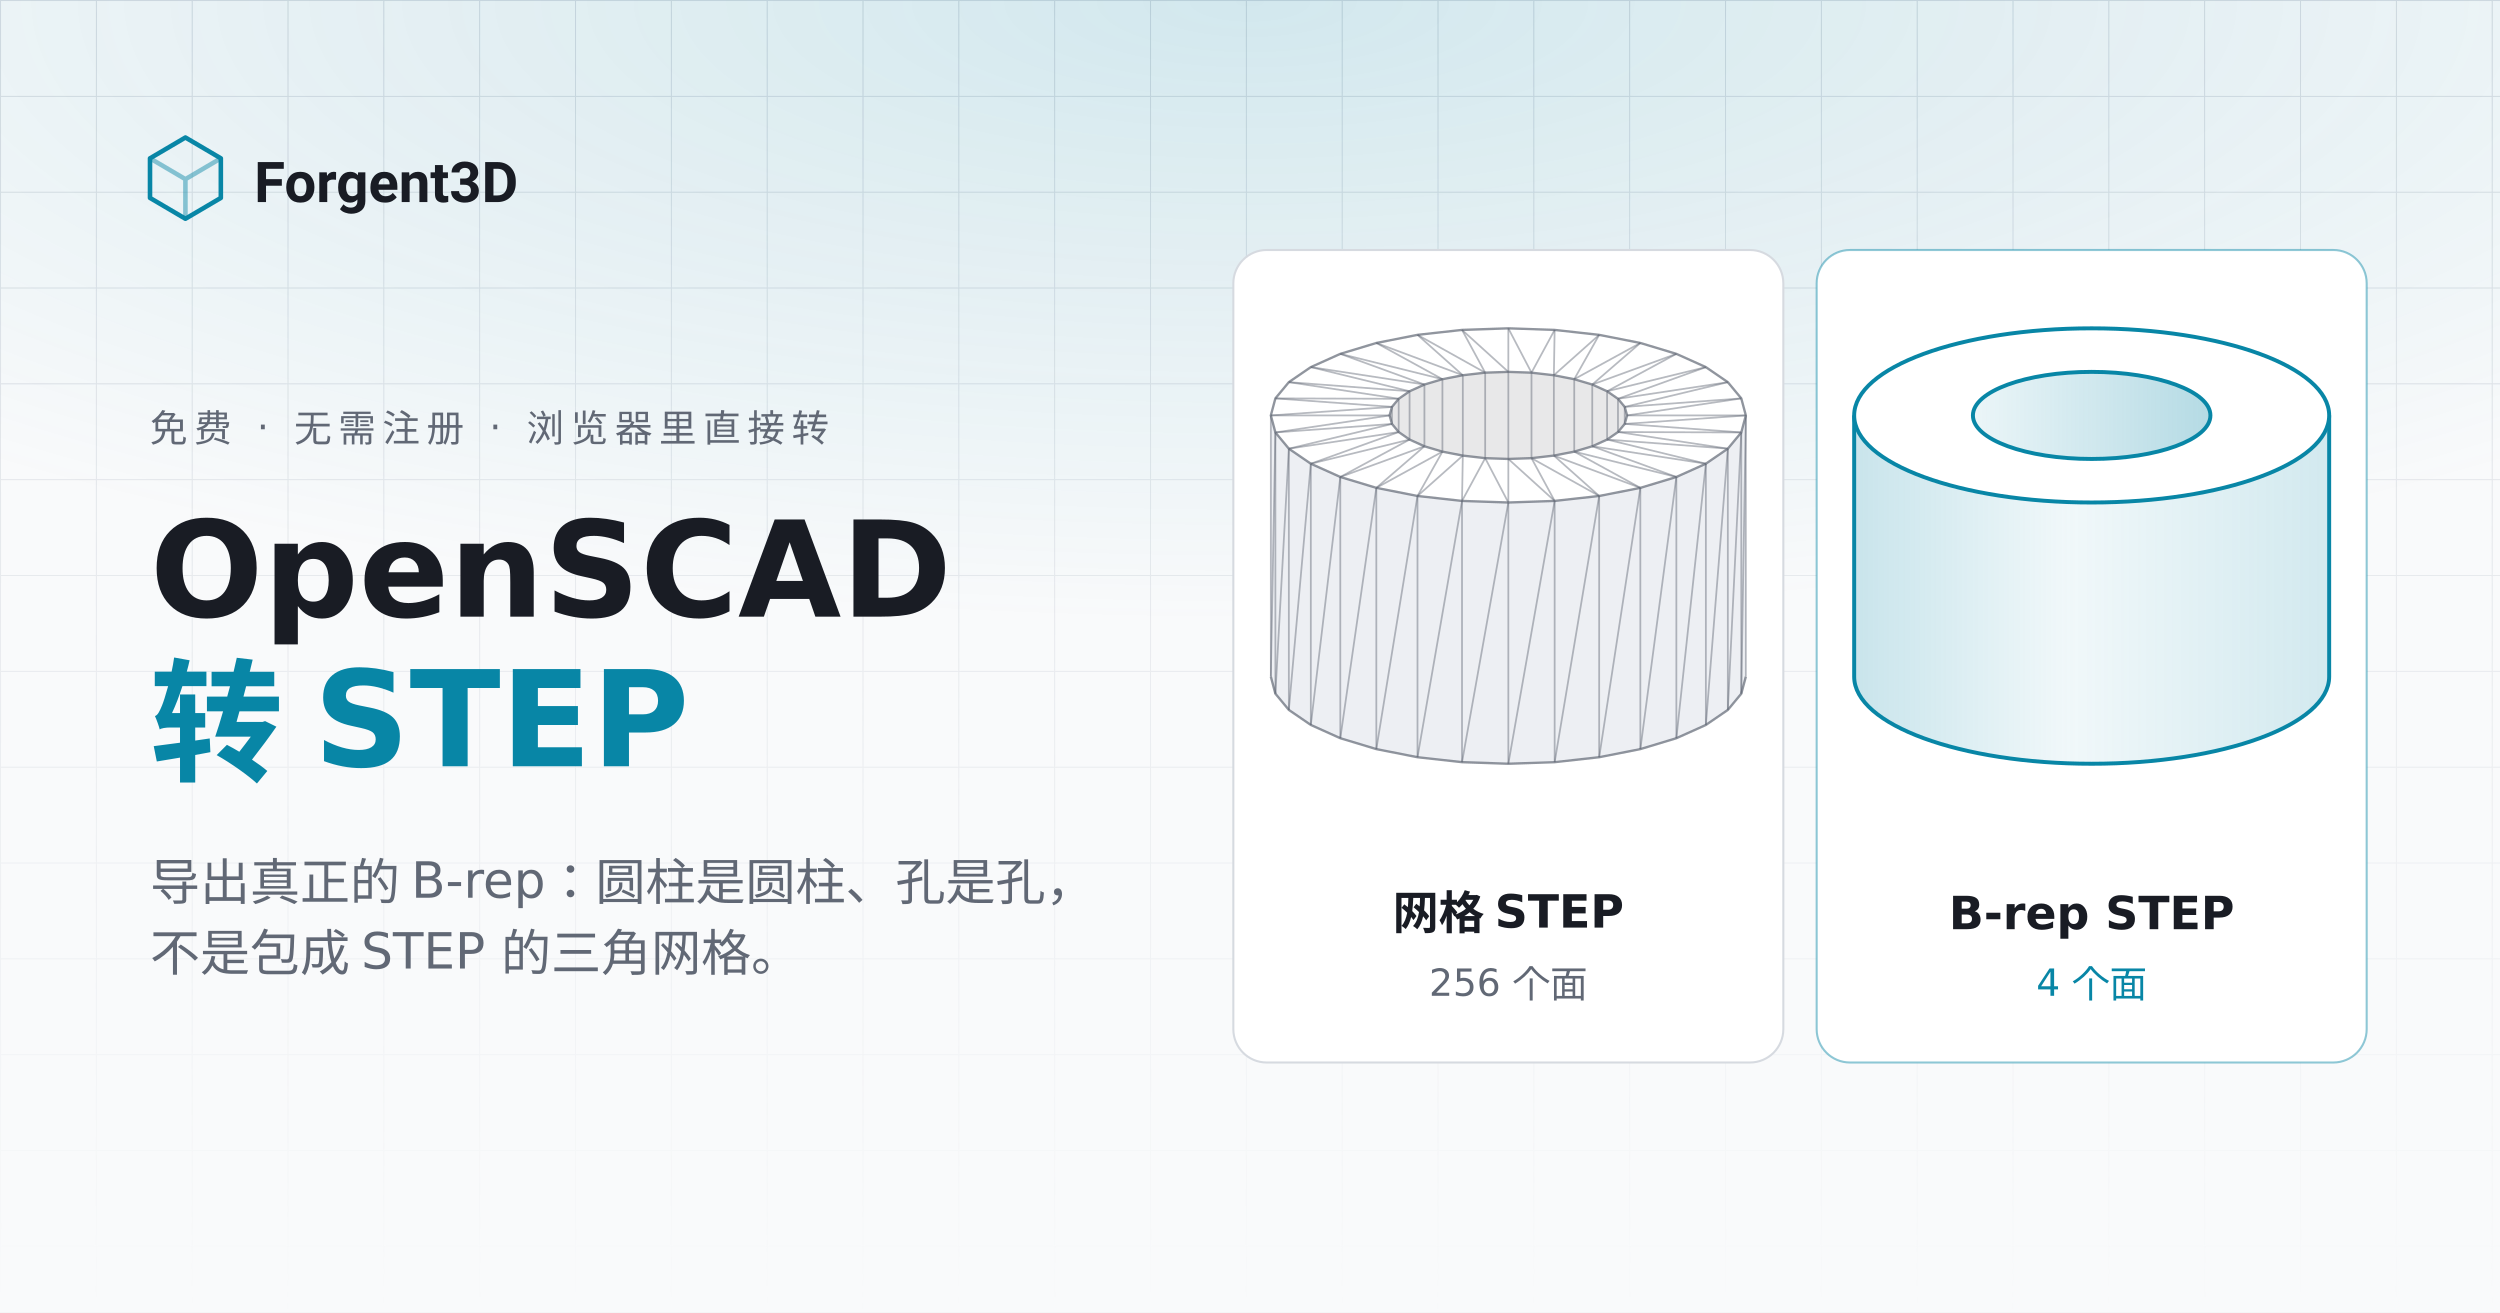
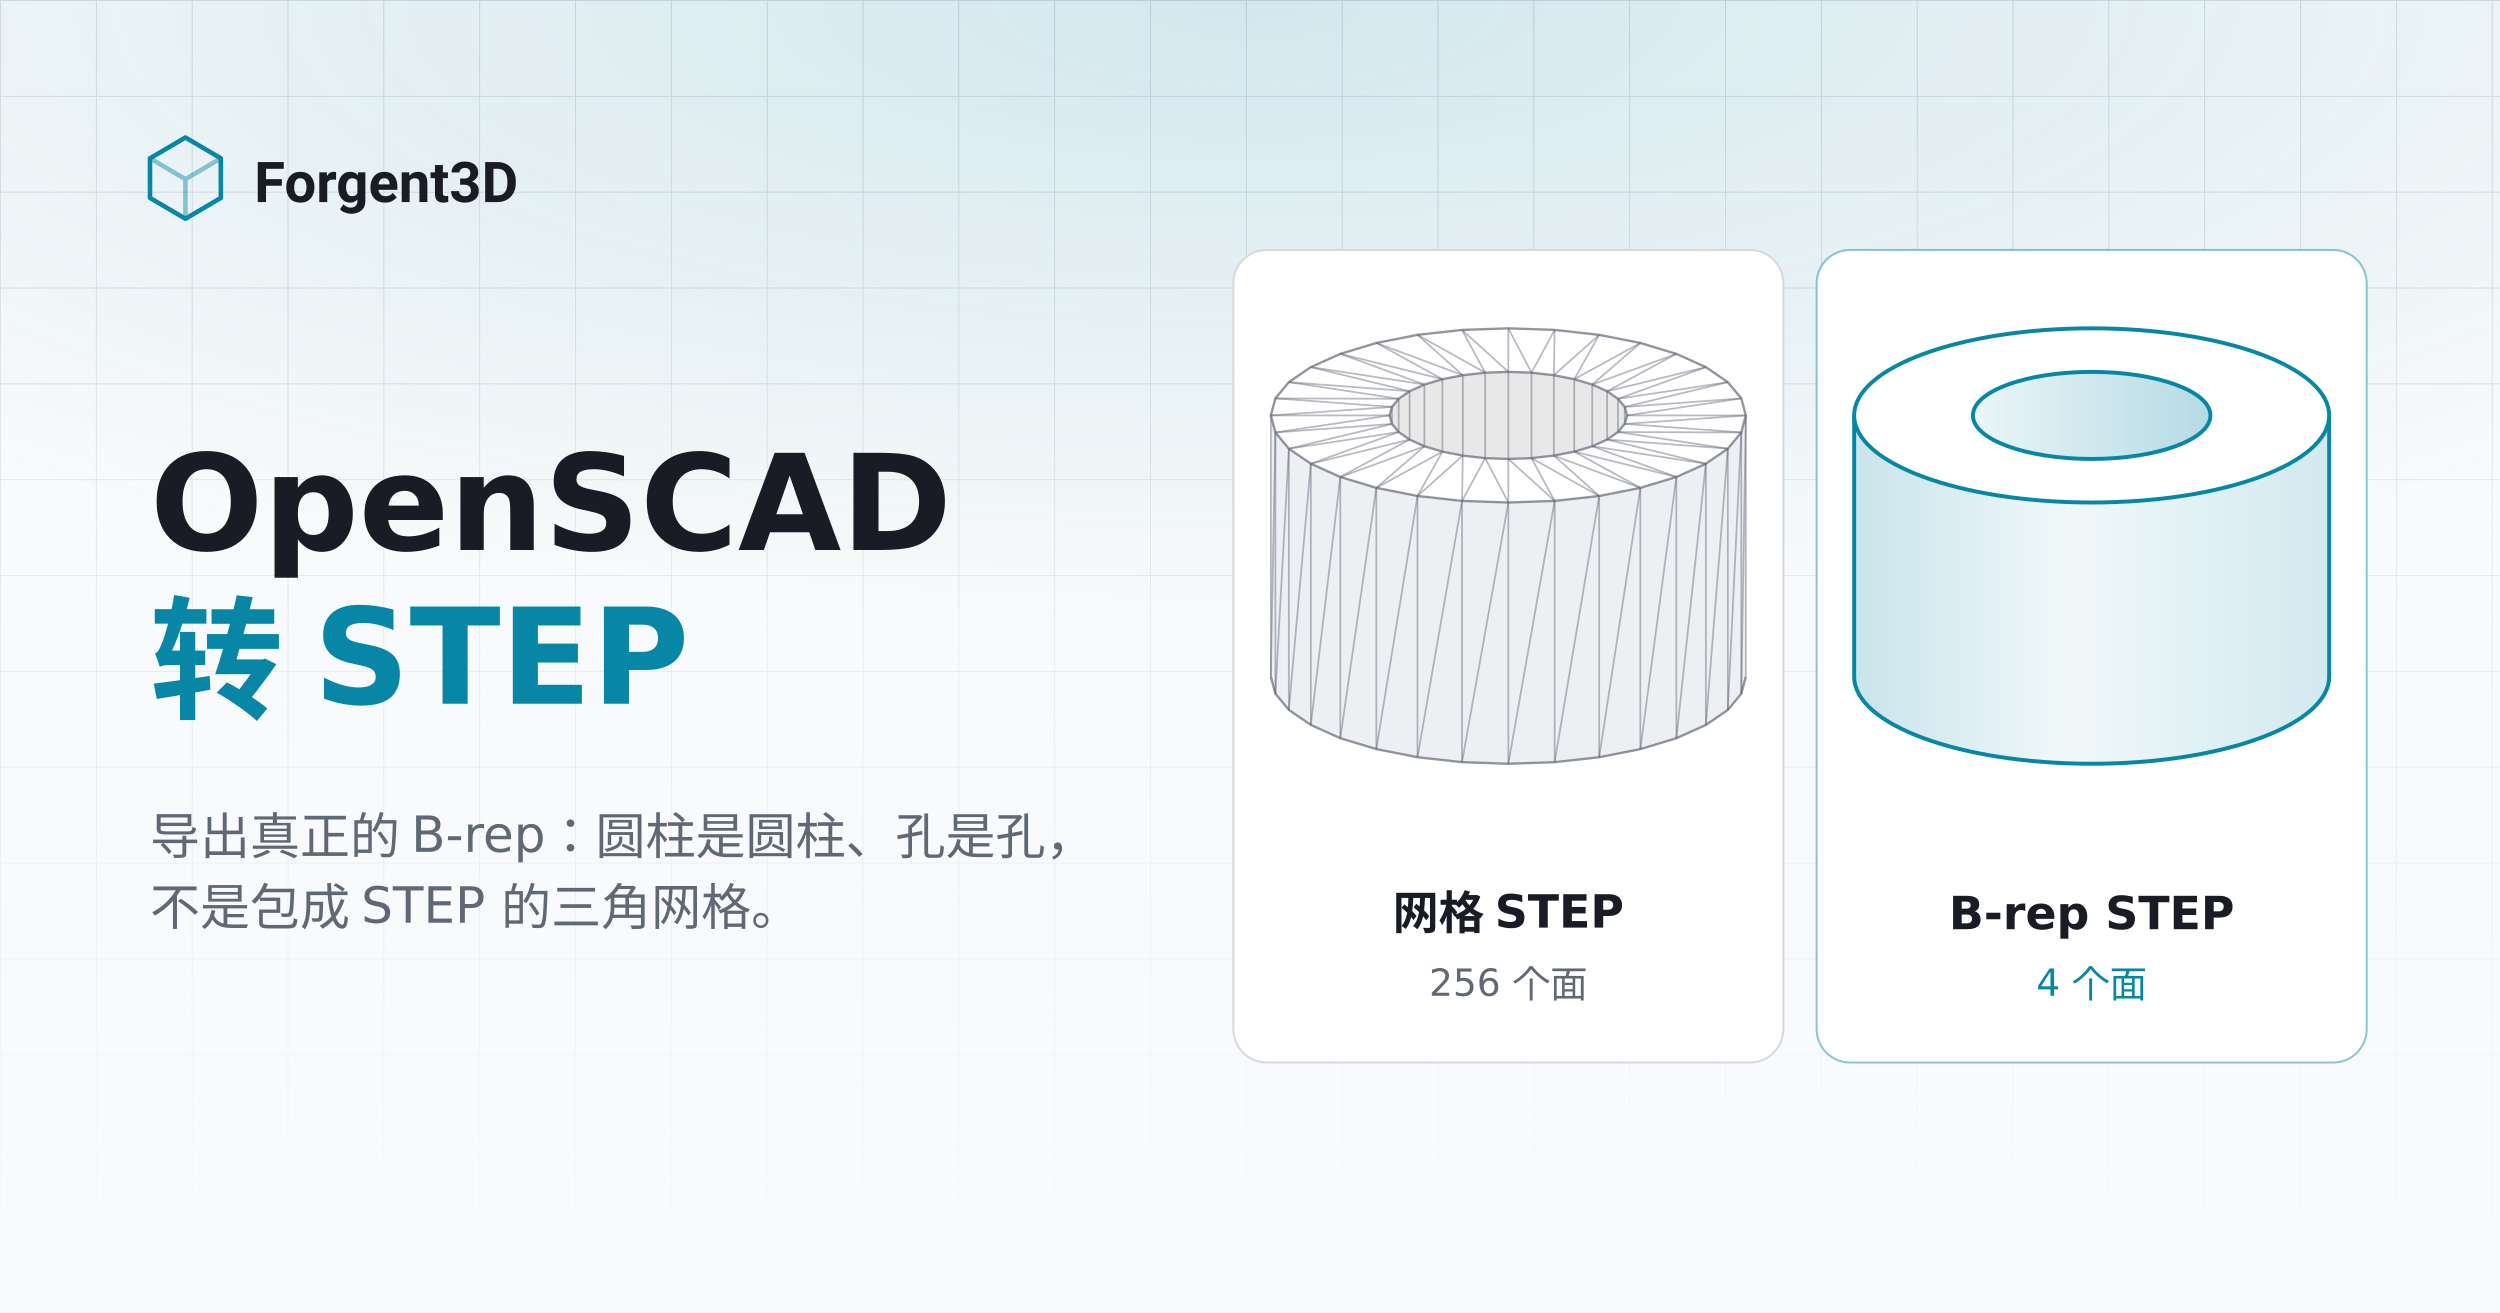
<svg xmlns="http://www.w3.org/2000/svg" width="1200" height="630" viewBox="0 0 1200 630" fill="none">
  <rect width="1200" height="630" fill="#F9FAFB" />
  <defs>
    <radialGradient id="glow" cx="0.5" cy="0" r="0.75">
      <stop offset="0%" stop-color="#0886A6" stop-opacity="0.16" />
      <stop offset="100%" stop-color="#0886A6" stop-opacity="0" />
    </radialGradient>
    <pattern id="grid" width="46" height="46" patternUnits="userSpaceOnUse">
      <path d="M46 0H0V46" fill="none" stroke="#D6DAE0" stroke-width="1" />
    </pattern>
    <linearGradient id="gridFade" x1="0" y1="0" x2="0" y2="1">
      <stop offset="0%" stop-color="#FFFFFF" stop-opacity="0.9" />
      <stop offset="100%" stop-color="#FFFFFF" stop-opacity="0" />
    </linearGradient>
    <mask id="gridMask">
      <rect width="1200" height="630" fill="url(#gridFade)" />
    </mask>
  </defs>
  <rect width="1200" height="630" fill="url(#grid)" mask="url(#gridMask)" />
  <rect width="1200" height="400" fill="url(#glow)" />
  <g stroke="#0886A6" stroke-width="2.2" stroke-linejoin="round" fill="none">
    <path d="M89 66l17 10v19l-17 10-17-10V76z" />
    <path d="M89 86v19M89 86l17-10M89 86l-17-10" stroke-opacity="0.45" />
  </g>
  <text x="122" y="97" fill="#191C24" font-size="27" font-weight="600" font-family="ui-sans-serif, system-ui, -apple-system, Segoe UI, Roboto, Helvetica Neue, Arial, sans-serif">Forgent3D</text>
-   <text x="72" y="212" fill="#616875" font-size="18" letter-spacing="3.2" font-family="DejaVu Sans, PingFang SC, Microsoft YaHei, WenQuanYi Zen Hei, sans-serif">免费 · 无需注册 · 浏览器里直接转</text>
-   <text x="72" y="296" fill="#191C24" font-size="64" font-weight="600" font-family="DejaVu Sans, PingFang SC, Microsoft YaHei, WenQuanYi Zen Hei, sans-serif">OpenSCAD</text>
-   <text x="72" y="370" fill="#0886A6" font-size="64" font-weight="600" font-family="DejaVu Sans, PingFang SC, Microsoft YaHei, WenQuanYi Zen Hei, sans-serif">转 STEP</text>
-   <text x="72" y="432" fill="#616875" font-size="24" font-family="DejaVu Sans, PingFang SC, Microsoft YaHei, WenQuanYi Zen Hei, sans-serif">导出真正的 B-rep：圆柱是圆柱、孔是孔，</text>
-   <text x="72" y="466" fill="#616875" font-size="24" font-family="DejaVu Sans, PingFang SC, Microsoft YaHei, WenQuanYi Zen Hei, sans-serif">不是包成 STEP 的三角网格。</text>
+   <text x="72" y="264" fill="#191C24" font-size="64" font-weight="600" font-family="DejaVu Sans, PingFang SC, Microsoft YaHei, WenQuanYi Zen Hei, sans-serif">OpenSCAD</text>
+   <text x="72" y="340" fill="#0886A6" font-size="64" font-weight="600" font-family="DejaVu Sans, PingFang SC, Microsoft YaHei, WenQuanYi Zen Hei, sans-serif">转 STEP</text>
+   <text x="72" y="410" fill="#616875" font-size="24" font-family="DejaVu Sans, PingFang SC, Microsoft YaHei, WenQuanYi Zen Hei, sans-serif">导出真正的 B-rep：圆柱是圆柱、孔是孔，</text>
+   <text x="72" y="444" fill="#616875" font-size="24" font-family="DejaVu Sans, PingFang SC, Microsoft YaHei, WenQuanYi Zen Hei, sans-serif">不是包成 STEP 的三角网格。</text>
  <rect x="592" y="120" width="264" height="390" rx="16" fill="#FFFFFF" stroke="#D6DAE0" />
  <g transform="translate(572 150) scale(0.95)">
    <clipPath id="hole">
      <path d="M220,52L218.8,56.3L215.4,60.4L209.9,64.2L202.4,67.6L193.3,70.3L183,72.3L171.7,73.6L160,74L148.3,73.6L137,72.3L126.7,70.3L117.6,67.6L110.1,64.2L104.6,60.4L101.2,56.3L100,52L101.2,47.7L104.6,43.6L110.1,39.8L117.6,36.4L126.7,33.7L137,31.7L148.3,30.4L160,30L171.7,30.4L183,31.7L193.3,33.7L202.4,36.4L209.9,39.8L215.4,43.6L218.8,47.7Z" />
    </clipPath>
    <path fill="#EDEFF3" d="M280,52L277.7,60.6L270.9,68.8L259.8,76.4L244.9,83.1L226.7,88.6L205.9,92.7L183.4,95.2L160,96L136.6,95.2L114.1,92.7L93.3,88.6L75.1,83.1L60.2,76.4L49.1,68.8L42.3,60.6L40,52L40,184L42.3,192.6L49.1,200.8L60.2,208.4L75.1,215.1L93.3,220.6L114.1,224.7L136.6,227.2L160,228L183.4,227.2L205.9,224.7L226.7,220.6L244.9,215.1L259.8,208.4L270.9,200.8L277.7,192.6L280,184Z" />
    <g stroke="#616875" stroke-opacity="0.45" stroke-width="0.9">
      <line x1="280" y1="52" x2="280" y2="184" />
      <line x1="277.7" y1="60.6" x2="277.7" y2="192.6" />
      <line x1="270.9" y1="68.8" x2="270.9" y2="200.8" />
      <line x1="259.8" y1="76.4" x2="259.8" y2="208.4" />
      <line x1="244.9" y1="83.1" x2="244.9" y2="215.1" />
      <line x1="226.7" y1="88.6" x2="226.7" y2="220.6" />
      <line x1="205.9" y1="92.7" x2="205.9" y2="224.7" />
      <line x1="183.4" y1="95.2" x2="183.4" y2="227.2" />
      <line x1="160" y1="96" x2="160" y2="228" />
      <line x1="136.6" y1="95.2" x2="136.6" y2="227.2" />
      <line x1="114.1" y1="92.7" x2="114.1" y2="224.7" />
      <line x1="93.3" y1="88.6" x2="93.3" y2="220.6" />
      <line x1="75.1" y1="83.1" x2="75.1" y2="215.1" />
      <line x1="60.2" y1="76.4" x2="60.2" y2="208.4" />
      <line x1="49.1" y1="68.8" x2="49.1" y2="200.8" />
      <line x1="42.3" y1="60.6" x2="42.3" y2="192.6" />
      <line x1="40" y1="52" x2="40" y2="184" />
      <line x1="280" y1="52" x2="277.7" y2="192.6" />
      <line x1="277.7" y1="60.6" x2="270.9" y2="200.8" />
      <line x1="270.9" y1="68.8" x2="259.8" y2="208.4" />
      <line x1="259.8" y1="76.4" x2="244.9" y2="215.1" />
      <line x1="244.9" y1="83.1" x2="226.7" y2="220.6" />
      <line x1="226.7" y1="88.6" x2="205.9" y2="224.7" />
      <line x1="205.9" y1="92.7" x2="183.4" y2="227.2" />
      <line x1="183.4" y1="95.2" x2="160" y2="228" />
      <line x1="160" y1="96" x2="136.6" y2="227.2" />
      <line x1="136.6" y1="95.2" x2="114.1" y2="224.7" />
      <line x1="114.1" y1="92.7" x2="93.3" y2="220.6" />
      <line x1="93.3" y1="88.6" x2="75.1" y2="215.1" />
      <line x1="75.1" y1="83.1" x2="60.2" y2="208.4" />
      <line x1="60.2" y1="76.4" x2="49.1" y2="200.8" />
      <line x1="49.1" y1="68.8" x2="42.3" y2="192.6" />
      <line x1="42.3" y1="60.6" x2="40" y2="184" />
    </g>
    <polyline fill="none" stroke="#616875" stroke-opacity="0.7" stroke-width="1.2" points="280,184 277.7,192.6 270.9,200.8 259.8,208.4 244.9,215.1 226.7,220.6 205.9,224.7 183.4,227.2 160,228 136.6,227.2 114.1,224.7 93.3,220.6 75.1,215.1 60.2,208.4 49.1,200.8 42.3,192.6 40,184" />
    <path fill="#191C24" fill-opacity="0.1" d="M220,52L218.8,56.3L215.4,60.4L209.9,64.2L202.4,67.6L193.3,70.3L183,72.3L171.7,73.6L160,74L148.3,73.6L137,72.3L126.7,70.3L117.6,67.6L110.1,64.2L104.6,60.4L101.2,56.3L100,52L101.2,47.7L104.6,43.6L110.1,39.8L117.6,36.4L126.7,33.7L137,31.7L148.3,30.4L160,30L171.7,30.4L183,31.7L193.3,33.7L202.4,36.4L209.9,39.8L215.4,43.6L218.8,47.7Z" />
    <g stroke="#616875" stroke-opacity="0.45" stroke-width="0.9" clip-path="url(#hole)">
      <line x1="100" y1="52" x2="100" y2="184" />
      <line x1="101.2" y1="47.7" x2="101.2" y2="179.7" />
      <line x1="104.6" y1="43.6" x2="104.6" y2="175.6" />
      <line x1="110.1" y1="39.8" x2="110.1" y2="171.8" />
      <line x1="117.6" y1="36.4" x2="117.6" y2="168.4" />
      <line x1="126.7" y1="33.7" x2="126.7" y2="165.7" />
      <line x1="137" y1="31.7" x2="137" y2="163.7" />
      <line x1="148.3" y1="30.4" x2="148.3" y2="162.4" />
      <line x1="160" y1="30" x2="160" y2="162" />
      <line x1="171.7" y1="30.4" x2="171.7" y2="162.4" />
      <line x1="183" y1="31.7" x2="183" y2="163.7" />
      <line x1="193.3" y1="33.7" x2="193.3" y2="165.7" />
      <line x1="202.4" y1="36.4" x2="202.4" y2="168.4" />
      <line x1="209.9" y1="39.8" x2="209.9" y2="171.8" />
      <line x1="215.4" y1="43.6" x2="215.4" y2="175.6" />
      <line x1="218.8" y1="47.7" x2="218.8" y2="179.7" />
    </g>
    <path fill="#FFFFFF" stroke="#616875" stroke-opacity="0.7" stroke-width="1.2" fill-rule="evenodd" d="M280,52L277.7,60.6L270.9,68.8L259.8,76.4L244.9,83.1L226.7,88.6L205.9,92.7L183.4,95.2L160,96L136.6,95.2L114.1,92.7L93.3,88.6L75.1,83.1L60.2,76.4L49.1,68.8L42.3,60.6L40,52L42.3,43.4L49.1,35.2L60.2,27.6L75.1,20.9L93.3,15.4L114.1,11.3L136.6,8.8L160,8L183.4,8.8L205.9,11.3L226.7,15.4L244.9,20.9L259.8,27.6L270.9,35.2L277.7,43.4ZM220,52L218.8,56.3L215.4,60.4L209.9,64.2L202.4,67.6L193.3,70.3L183,72.3L171.7,73.6L160,74L148.3,73.6L137,72.3L126.7,70.3L117.6,67.6L110.1,64.2L104.6,60.4L101.2,56.3L100,52L101.2,47.7L104.6,43.6L110.1,39.8L117.6,36.4L126.7,33.7L137,31.7L148.3,30.4L160,30L171.7,30.4L183,31.7L193.3,33.7L202.4,36.4L209.9,39.8L215.4,43.6L218.8,47.7Z" />
    <g stroke="#616875" stroke-opacity="0.45" stroke-width="0.9">
      <line x1="280" y1="52" x2="220" y2="52" />
      <line x1="277.7" y1="60.6" x2="218.8" y2="56.3" />
      <line x1="270.9" y1="68.8" x2="215.4" y2="60.4" />
      <line x1="259.8" y1="76.4" x2="209.9" y2="64.2" />
      <line x1="244.9" y1="83.1" x2="202.4" y2="67.6" />
      <line x1="226.7" y1="88.6" x2="193.3" y2="70.3" />
      <line x1="205.9" y1="92.7" x2="183" y2="72.3" />
      <line x1="183.4" y1="95.2" x2="171.7" y2="73.6" />
      <line x1="160" y1="96" x2="160" y2="74" />
      <line x1="136.6" y1="95.2" x2="148.3" y2="73.6" />
      <line x1="114.1" y1="92.7" x2="137" y2="72.3" />
      <line x1="93.3" y1="88.6" x2="126.7" y2="70.3" />
      <line x1="75.1" y1="83.1" x2="117.6" y2="67.6" />
      <line x1="60.2" y1="76.4" x2="110.1" y2="64.2" />
      <line x1="49.1" y1="68.8" x2="104.6" y2="60.4" />
      <line x1="42.3" y1="60.6" x2="101.2" y2="56.3" />
      <line x1="40" y1="52" x2="100" y2="52" />
      <line x1="42.3" y1="43.4" x2="101.2" y2="47.7" />
      <line x1="49.1" y1="35.2" x2="104.6" y2="43.6" />
      <line x1="60.2" y1="27.6" x2="110.1" y2="39.8" />
      <line x1="75.1" y1="20.9" x2="117.6" y2="36.4" />
      <line x1="93.3" y1="15.4" x2="126.7" y2="33.7" />
      <line x1="114.1" y1="11.3" x2="137" y2="31.7" />
      <line x1="136.6" y1="8.8" x2="148.3" y2="30.4" />
      <line x1="160" y1="8" x2="160" y2="30" />
      <line x1="183.4" y1="8.8" x2="171.7" y2="30.4" />
      <line x1="205.9" y1="11.3" x2="183" y2="31.7" />
      <line x1="226.7" y1="15.4" x2="193.3" y2="33.7" />
      <line x1="244.9" y1="20.9" x2="202.4" y2="36.4" />
      <line x1="259.8" y1="27.6" x2="209.9" y2="39.8" />
      <line x1="270.9" y1="35.2" x2="215.4" y2="43.6" />
      <line x1="277.7" y1="43.4" x2="218.8" y2="47.7" />
      <line x1="280" y1="52" x2="218.8" y2="56.3" />
      <line x1="277.7" y1="60.6" x2="215.4" y2="60.4" />
      <line x1="270.9" y1="68.8" x2="209.9" y2="64.2" />
      <line x1="259.8" y1="76.4" x2="202.4" y2="67.6" />
      <line x1="244.9" y1="83.1" x2="193.3" y2="70.3" />
      <line x1="226.7" y1="88.6" x2="183" y2="72.3" />
      <line x1="205.9" y1="92.7" x2="171.7" y2="73.6" />
      <line x1="183.4" y1="95.2" x2="160" y2="74" />
      <line x1="160" y1="96" x2="148.3" y2="73.6" />
      <line x1="136.6" y1="95.2" x2="137" y2="72.3" />
      <line x1="114.1" y1="92.7" x2="126.7" y2="70.3" />
      <line x1="93.3" y1="88.6" x2="117.6" y2="67.6" />
      <line x1="75.1" y1="83.1" x2="110.1" y2="64.2" />
      <line x1="60.2" y1="76.4" x2="104.6" y2="60.4" />
      <line x1="49.1" y1="68.8" x2="101.2" y2="56.3" />
      <line x1="42.3" y1="60.6" x2="100" y2="52" />
      <line x1="40" y1="52" x2="101.2" y2="47.7" />
      <line x1="42.3" y1="43.4" x2="104.6" y2="43.6" />
      <line x1="49.1" y1="35.2" x2="110.1" y2="39.8" />
      <line x1="60.2" y1="27.6" x2="117.6" y2="36.4" />
      <line x1="75.1" y1="20.9" x2="126.7" y2="33.7" />
      <line x1="93.3" y1="15.4" x2="137" y2="31.7" />
      <line x1="114.1" y1="11.3" x2="148.3" y2="30.4" />
      <line x1="136.6" y1="8.8" x2="160" y2="30" />
      <line x1="160" y1="8" x2="171.7" y2="30.4" />
      <line x1="183.4" y1="8.8" x2="183" y2="31.7" />
      <line x1="205.9" y1="11.3" x2="193.3" y2="33.7" />
      <line x1="226.7" y1="15.4" x2="202.4" y2="36.4" />
      <line x1="244.9" y1="20.9" x2="209.9" y2="39.8" />
      <line x1="259.8" y1="27.6" x2="215.4" y2="43.6" />
      <line x1="270.9" y1="35.2" x2="218.8" y2="47.7" />
      <line x1="277.7" y1="43.4" x2="220" y2="52" />
    </g>
  </g>
  <text x="724" y="446" fill="#191C24" font-size="22" font-weight="600" text-anchor="middle" font-family="DejaVu Sans, PingFang SC, Microsoft YaHei, WenQuanYi Zen Hei, sans-serif">网格 STEP</text>
  <text x="724" y="478" fill="#616875" font-size="18" text-anchor="middle" font-family="DejaVu Sans, PingFang SC, Microsoft YaHei, WenQuanYi Zen Hei, sans-serif">256 个面</text>
  <rect x="872" y="120" width="264" height="390" rx="16" fill="#FFFFFF" stroke="#0886A6" stroke-opacity="0.45" />
  <g transform="translate(852 150) scale(0.95)">
    <linearGradient id="side" x1="0" x2="1" y1="0" y2="0">
      <stop offset="0" stop-color="#0886A6" stop-opacity="0.22" />
      <stop offset="0.45" stop-color="#0886A6" stop-opacity="0.06" />
      <stop offset="1" stop-color="#0886A6" stop-opacity="0.18" />
    </linearGradient>
    <linearGradient id="bore" x1="0" x2="1" y1="0" y2="0">
      <stop offset="0" stop-color="#0886A6" stop-opacity="0.08" />
      <stop offset="1" stop-color="#0886A6" stop-opacity="0.3" />
    </linearGradient>
    <path fill="url(#side)" d="M280,52A120,44 0 0 1 40,52L40,184A120,44 0 0 0 280,184Z" />
    <path fill="none" stroke="#0886A6" stroke-width="2" d="M40,52L40,184A120,44 0 0 0 280,184L280,52" />
    <path fill="url(#bore)" d="M220,52A60,22 0 1 1 100,52A60,22 0 1 1 220,52Z" />
    <path fill="#FFFFFF" stroke="#0886A6" stroke-width="2" fill-rule="evenodd" d="M280,52A120,44 0 1 1 40,52A120,44 0 1 1 280,52ZM220,52A60,22 0 1 1 100,52A60,22 0 1 1 220,52Z" />
  </g>
  <text x="1004" y="446" fill="#191C24" font-size="22" font-weight="600" text-anchor="middle" font-family="DejaVu Sans, PingFang SC, Microsoft YaHei, WenQuanYi Zen Hei, sans-serif">B-rep STEP</text>
  <text x="1004" y="478" fill="#0886A6" font-size="18" text-anchor="middle" font-family="DejaVu Sans, PingFang SC, Microsoft YaHei, WenQuanYi Zen Hei, sans-serif">4 个面</text>
</svg>
